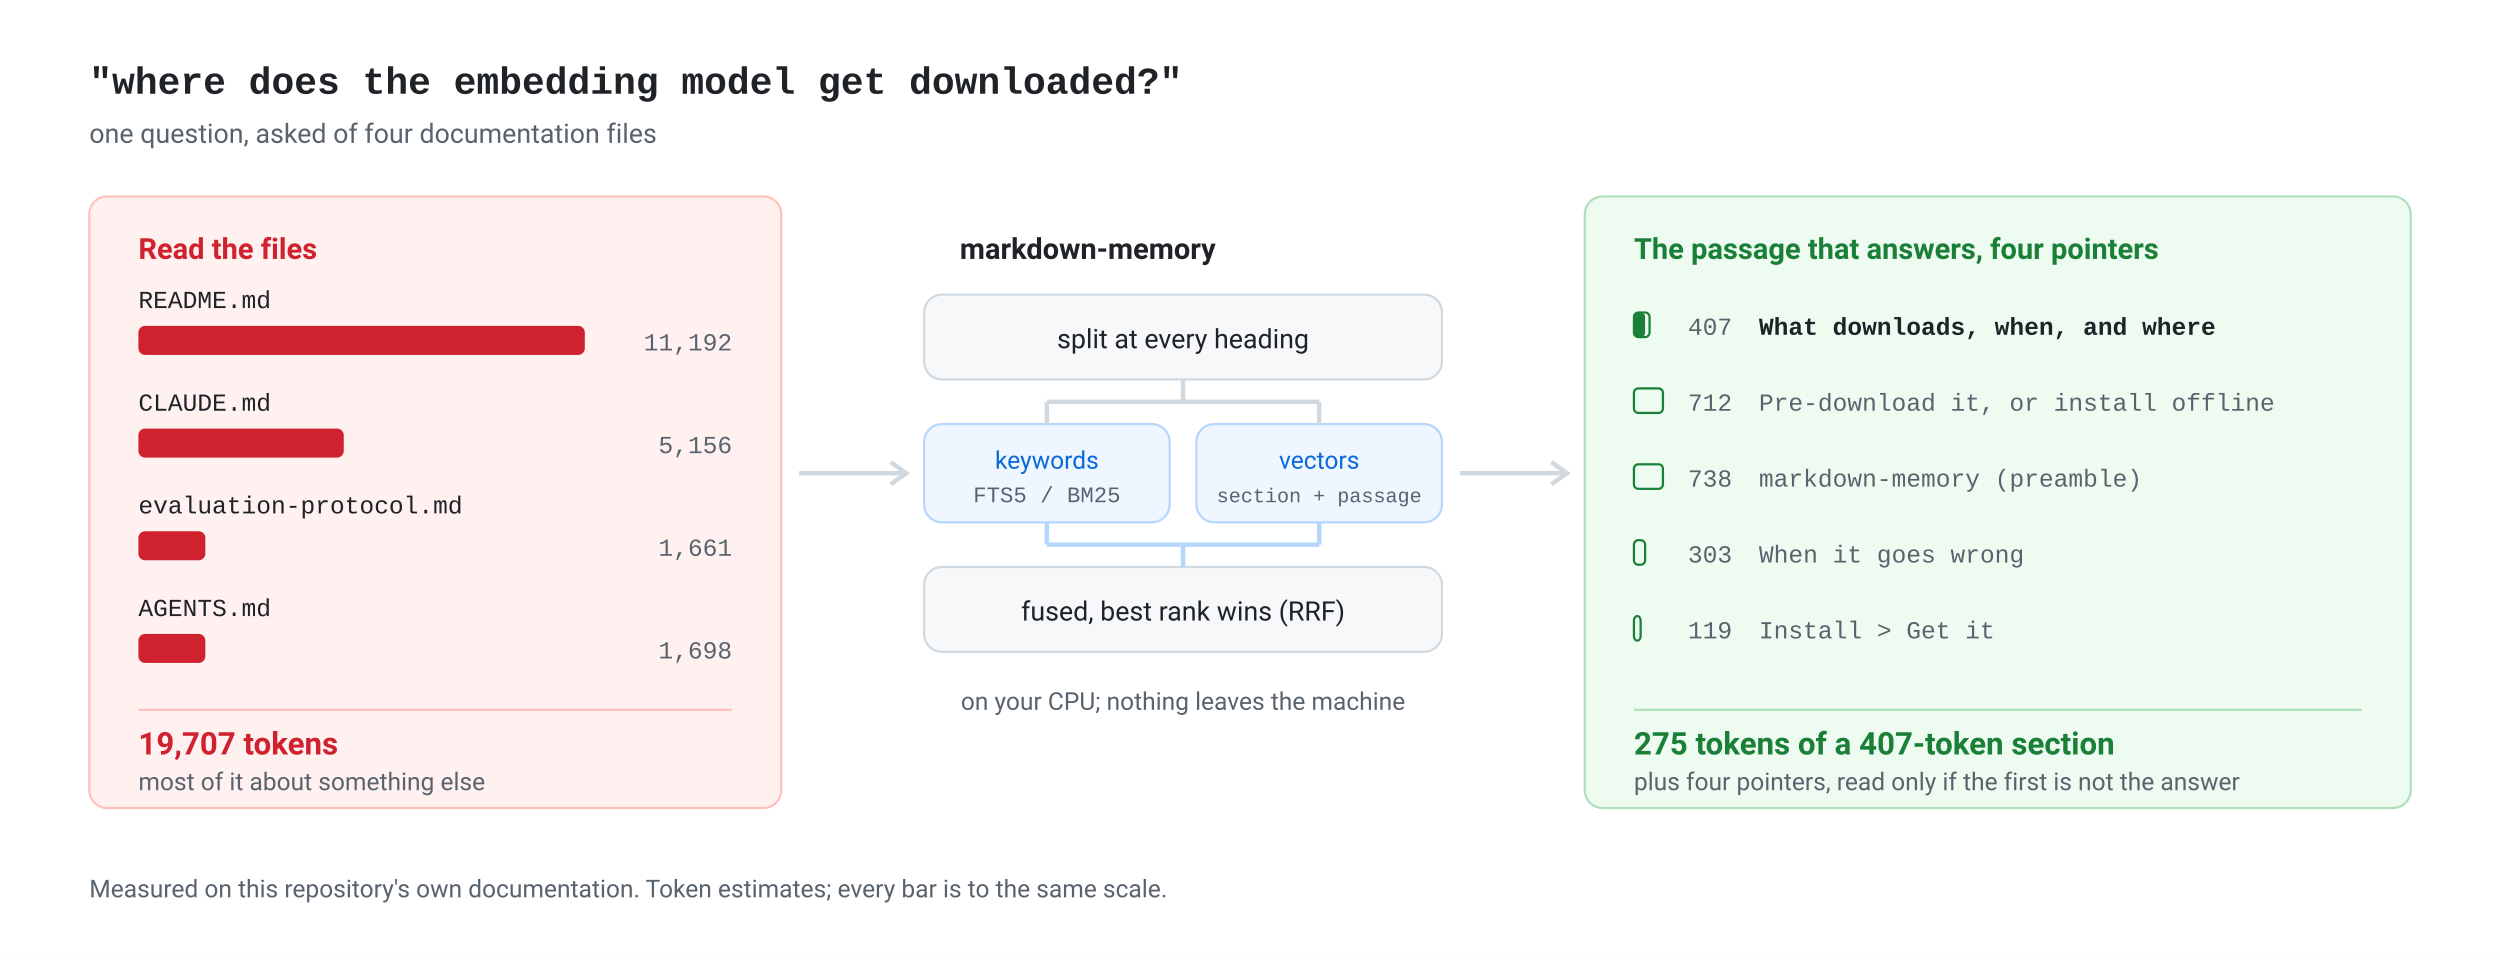
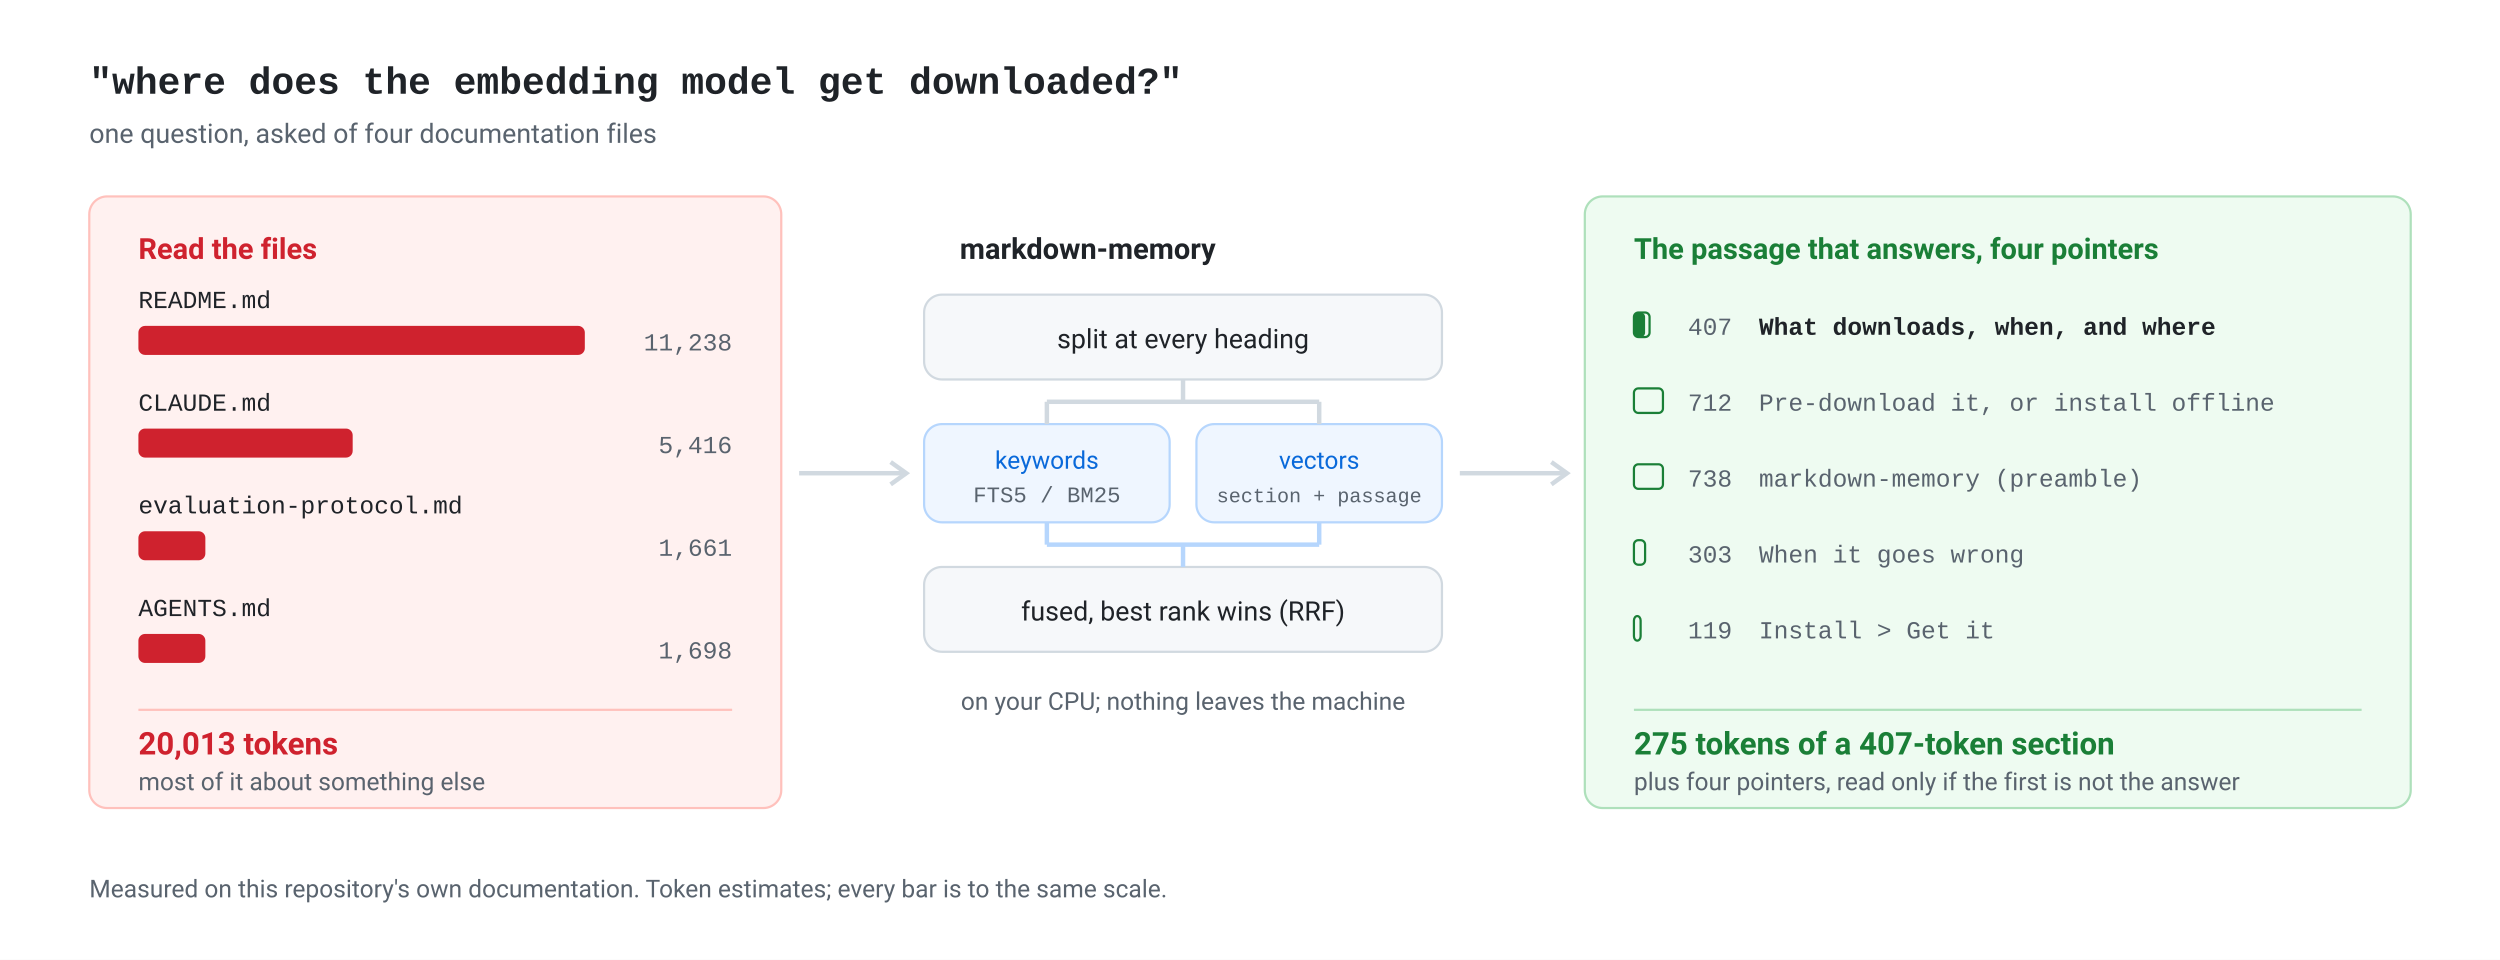
- <svg xmlns="http://www.w3.org/2000/svg" viewBox="0 0 1120 430" width="1120" height="430" role="img" aria-label="One question: reading four whole files costs 19,707 tokens; markdown-memory returns the passage that answers, 275 tokens of a 407-token section, with four pointers to the rest.">
+ <svg xmlns="http://www.w3.org/2000/svg" viewBox="0 0 1120 430" width="1120" height="430" role="img" aria-label="One question: reading four whole files costs 20,013 tokens; markdown-memory returns the passage that answers, 275 tokens of a 407-token section, with four pointers to the rest.">
  <rect width="1120" height="430" fill="#ffffff" />
  <text x="40" y="42" font-family="ui-monospace,SFMono-Regular,Menlo,Consolas,'Liberation Mono',monospace" font-size="17" font-weight="600" fill="#1f2328" text-anchor="start">"where does the embedding model get downloaded?"</text>
  <text x="40" y="64" font-family="ui-sans-serif,-apple-system,BlinkMacSystemFont,'Segoe UI',Roboto,'Helvetica Neue',Arial,sans-serif" font-size="12" font-weight="400" fill="#59636e" text-anchor="start">one question, asked of four documentation files</text>
  <rect x="40" y="88" width="310" height="274" rx="8" fill="#fff1f0" stroke="#ffc1bc" stroke-width="1" />
  <text x="62" y="116" font-family="ui-sans-serif,-apple-system,BlinkMacSystemFont,'Segoe UI',Roboto,'Helvetica Neue',Arial,sans-serif" font-size="13" font-weight="600" fill="#cf222e" text-anchor="start">Read the files</text>
  <text x="62" y="138" font-family="ui-monospace,SFMono-Regular,Menlo,Consolas,'Liberation Mono',monospace" font-size="11" font-weight="400" fill="#1f2328" text-anchor="start">README.md</text>
  <rect x="62" y="146" width="200" height="13" rx="3" fill="#cf222e" stroke="none" stroke-width="1" />
-   <text x="328" y="157" font-family="ui-monospace,SFMono-Regular,Menlo,Consolas,'Liberation Mono',monospace" font-size="11" font-weight="400" fill="#59636e" text-anchor="end">11,192</text>
+   <text x="328" y="157" font-family="ui-monospace,SFMono-Regular,Menlo,Consolas,'Liberation Mono',monospace" font-size="11" font-weight="400" fill="#59636e" text-anchor="end">11,238</text>
  <text x="62" y="184" font-family="ui-monospace,SFMono-Regular,Menlo,Consolas,'Liberation Mono',monospace" font-size="11" font-weight="400" fill="#1f2328" text-anchor="start">CLAUDE.md</text>
-   <rect x="62" y="192" width="92" height="13" rx="3" fill="#cf222e" stroke="none" stroke-width="1" />
-   <text x="328" y="203" font-family="ui-monospace,SFMono-Regular,Menlo,Consolas,'Liberation Mono',monospace" font-size="11" font-weight="400" fill="#59636e" text-anchor="end">5,156</text>
+   <rect x="62" y="192" width="96" height="13" rx="3" fill="#cf222e" stroke="none" stroke-width="1" />
+   <text x="328" y="203" font-family="ui-monospace,SFMono-Regular,Menlo,Consolas,'Liberation Mono',monospace" font-size="11" font-weight="400" fill="#59636e" text-anchor="end">5,416</text>
  <text x="62" y="230" font-family="ui-monospace,SFMono-Regular,Menlo,Consolas,'Liberation Mono',monospace" font-size="11" font-weight="400" fill="#1f2328" text-anchor="start">evaluation-protocol.md</text>
  <rect x="62" y="238" width="30" height="13" rx="3" fill="#cf222e" stroke="none" stroke-width="1" />
  <text x="328" y="249" font-family="ui-monospace,SFMono-Regular,Menlo,Consolas,'Liberation Mono',monospace" font-size="11" font-weight="400" fill="#59636e" text-anchor="end">1,661</text>
  <text x="62" y="276" font-family="ui-monospace,SFMono-Regular,Menlo,Consolas,'Liberation Mono',monospace" font-size="11" font-weight="400" fill="#1f2328" text-anchor="start">AGENTS.md</text>
  <rect x="62" y="284" width="30" height="13" rx="3" fill="#cf222e" stroke="none" stroke-width="1" />
  <text x="328" y="295" font-family="ui-monospace,SFMono-Regular,Menlo,Consolas,'Liberation Mono',monospace" font-size="11" font-weight="400" fill="#59636e" text-anchor="end">1,698</text>
  <path d="M62 318 L328 318" stroke="#ffc1bc" stroke-width="1" />
-   <text x="62" y="338" font-family="ui-sans-serif,-apple-system,BlinkMacSystemFont,'Segoe UI',Roboto,'Helvetica Neue',Arial,sans-serif" font-size="14" font-weight="600" fill="#cf222e" text-anchor="start">19,707 tokens</text>
+   <text x="62" y="338" font-family="ui-sans-serif,-apple-system,BlinkMacSystemFont,'Segoe UI',Roboto,'Helvetica Neue',Arial,sans-serif" font-size="14" font-weight="600" fill="#cf222e" text-anchor="start">20,013 tokens</text>
  <text x="62" y="354" font-family="ui-sans-serif,-apple-system,BlinkMacSystemFont,'Segoe UI',Roboto,'Helvetica Neue',Arial,sans-serif" font-size="11" font-weight="400" fill="#59636e" text-anchor="start">most of it about something else</text>
  <text x="430" y="116" font-family="ui-sans-serif,-apple-system,BlinkMacSystemFont,'Segoe UI',Roboto,'Helvetica Neue',Arial,sans-serif" font-size="13" font-weight="600" fill="#1f2328" text-anchor="start">markdown-memory</text>
  <rect x="414" y="132" width="232" height="38" rx="8" fill="#f6f8fa" stroke="#d1d9e0" stroke-width="1" />
  <text x="530" y="156" font-family="ui-sans-serif,-apple-system,BlinkMacSystemFont,'Segoe UI',Roboto,'Helvetica Neue',Arial,sans-serif" font-size="12" font-weight="400" fill="#1f2328" text-anchor="middle">split at every heading</text>
  <rect x="414" y="190" width="110" height="44" rx="8" fill="#eff6ff" stroke="#b6d6fd" stroke-width="1" />
  <text x="469" y="210" font-family="ui-sans-serif,-apple-system,BlinkMacSystemFont,'Segoe UI',Roboto,'Helvetica Neue',Arial,sans-serif" font-size="11" font-weight="400" fill="#0969da" text-anchor="middle">keywords</text>
  <text x="469" y="225" font-family="ui-monospace,SFMono-Regular,Menlo,Consolas,'Liberation Mono',monospace" font-size="10" font-weight="400" fill="#59636e" text-anchor="middle">FTS5 / BM25</text>
  <rect x="536" y="190" width="110" height="44" rx="8" fill="#eff6ff" stroke="#b6d6fd" stroke-width="1" />
  <text x="591" y="210" font-family="ui-sans-serif,-apple-system,BlinkMacSystemFont,'Segoe UI',Roboto,'Helvetica Neue',Arial,sans-serif" font-size="11" font-weight="400" fill="#0969da" text-anchor="middle">vectors</text>
  <text x="591" y="225" font-family="ui-monospace,SFMono-Regular,Menlo,Consolas,'Liberation Mono',monospace" font-size="9" font-weight="400" fill="#59636e" text-anchor="middle">section + passage</text>
  <rect x="414" y="254" width="232" height="38" rx="8" fill="#f6f8fa" stroke="#d1d9e0" stroke-width="1" />
  <text x="530" y="278" font-family="ui-sans-serif,-apple-system,BlinkMacSystemFont,'Segoe UI',Roboto,'Helvetica Neue',Arial,sans-serif" font-size="12" font-weight="400" fill="#1f2328" text-anchor="middle">fused, best rank wins (RRF)</text>
  <path d="M530 170 L530 180 M469 180 L591 180 M469 180 L469 190 M591 180 L591 190" stroke="#d1d9e0" stroke-width="2" fill="none" />
  <path d="M469 234 L469 244 M591 234 L591 244 M469 244 L591 244 M530 244 L530 254" stroke="#b6d6fd" stroke-width="2" fill="none" />
  <text x="530" y="318" font-family="ui-sans-serif,-apple-system,BlinkMacSystemFont,'Segoe UI',Roboto,'Helvetica Neue',Arial,sans-serif" font-size="11" font-weight="400" fill="#59636e" text-anchor="middle">on your CPU; nothing leaves the machine</text>
  <path d="M358 212 L406 212" stroke="#d1d9e0" stroke-width="2" fill="none" />
  <path d="M399 207 L406 212 L399 217" fill="none" stroke="#d1d9e0" stroke-width="2" />
  <path d="M654 212 L702 212" stroke="#d1d9e0" stroke-width="2" fill="none" />
  <path d="M695 207 L702 212 L695 217" fill="none" stroke="#d1d9e0" stroke-width="2" />
  <rect x="710" y="88" width="370" height="274" rx="8" fill="#eefbf1" stroke="#aee0bb" stroke-width="1" />
  <text x="732" y="116" font-family="ui-sans-serif,-apple-system,BlinkMacSystemFont,'Segoe UI',Roboto,'Helvetica Neue',Arial,sans-serif" font-size="13" font-weight="600" fill="#1a7f37" text-anchor="start">The passage that answers, four pointers</text>
  <rect x="732" y="140" width="7" height="11" rx="2" fill="none" stroke="#1a7f37" stroke-width="1" />
  <rect x="732" y="140" width="5" height="11" rx="2" fill="#1a7f37" stroke="none" stroke-width="1" />
  <text x="776" y="150" font-family="ui-monospace,SFMono-Regular,Menlo,Consolas,'Liberation Mono',monospace" font-size="11" font-weight="400" fill="#59636e" text-anchor="end">407</text>
  <text x="788" y="150" font-family="ui-monospace,SFMono-Regular,Menlo,Consolas,'Liberation Mono',monospace" font-size="11" font-weight="600" fill="#1f2328" text-anchor="start">What downloads, when, and where</text>
  <rect x="732" y="174" width="13" height="11" rx="2" fill="none" stroke="#1a7f37" stroke-width="1" />
  <text x="776" y="184" font-family="ui-monospace,SFMono-Regular,Menlo,Consolas,'Liberation Mono',monospace" font-size="11" font-weight="400" fill="#59636e" text-anchor="end">712</text>
  <text x="788" y="184" font-family="ui-monospace,SFMono-Regular,Menlo,Consolas,'Liberation Mono',monospace" font-size="11" font-weight="400" fill="#59636e" text-anchor="start">Pre-download it, or install offline</text>
  <rect x="732" y="208" width="13" height="11" rx="2" fill="none" stroke="#1a7f37" stroke-width="1" />
  <text x="776" y="218" font-family="ui-monospace,SFMono-Regular,Menlo,Consolas,'Liberation Mono',monospace" font-size="11" font-weight="400" fill="#59636e" text-anchor="end">738</text>
  <text x="788" y="218" font-family="ui-monospace,SFMono-Regular,Menlo,Consolas,'Liberation Mono',monospace" font-size="11" font-weight="400" fill="#59636e" text-anchor="start">markdown-memory  (preamble)</text>
  <rect x="732" y="242" width="5" height="11" rx="2" fill="none" stroke="#1a7f37" stroke-width="1" />
  <text x="776" y="252" font-family="ui-monospace,SFMono-Regular,Menlo,Consolas,'Liberation Mono',monospace" font-size="11" font-weight="400" fill="#59636e" text-anchor="end">303</text>
  <text x="788" y="252" font-family="ui-monospace,SFMono-Regular,Menlo,Consolas,'Liberation Mono',monospace" font-size="11" font-weight="400" fill="#59636e" text-anchor="start">When it goes wrong</text>
  <rect x="732" y="276" width="3" height="11" rx="2" fill="none" stroke="#1a7f37" stroke-width="1" />
  <text x="776" y="286" font-family="ui-monospace,SFMono-Regular,Menlo,Consolas,'Liberation Mono',monospace" font-size="11" font-weight="400" fill="#59636e" text-anchor="end">119</text>
  <text x="788" y="286" font-family="ui-monospace,SFMono-Regular,Menlo,Consolas,'Liberation Mono',monospace" font-size="11" font-weight="400" fill="#59636e" text-anchor="start">Install &gt; Get it</text>
  <path d="M732 318 L1058 318" stroke="#aee0bb" stroke-width="1" />
  <text x="732" y="338" font-family="ui-sans-serif,-apple-system,BlinkMacSystemFont,'Segoe UI',Roboto,'Helvetica Neue',Arial,sans-serif" font-size="14" font-weight="600" fill="#1a7f37" text-anchor="start">275 tokens of a 407-token section</text>
  <text x="732" y="354" font-family="ui-sans-serif,-apple-system,BlinkMacSystemFont,'Segoe UI',Roboto,'Helvetica Neue',Arial,sans-serif" font-size="11" font-weight="400" fill="#59636e" text-anchor="start">plus four pointers, read only if the first is not the answer</text>
  <text x="40" y="402" font-family="ui-sans-serif,-apple-system,BlinkMacSystemFont,'Segoe UI',Roboto,'Helvetica Neue',Arial,sans-serif" font-size="11" font-weight="400" fill="#59636e" text-anchor="start">Measured on this repository's own documentation. Token estimates; every bar is to the same scale.</text>
</svg>
